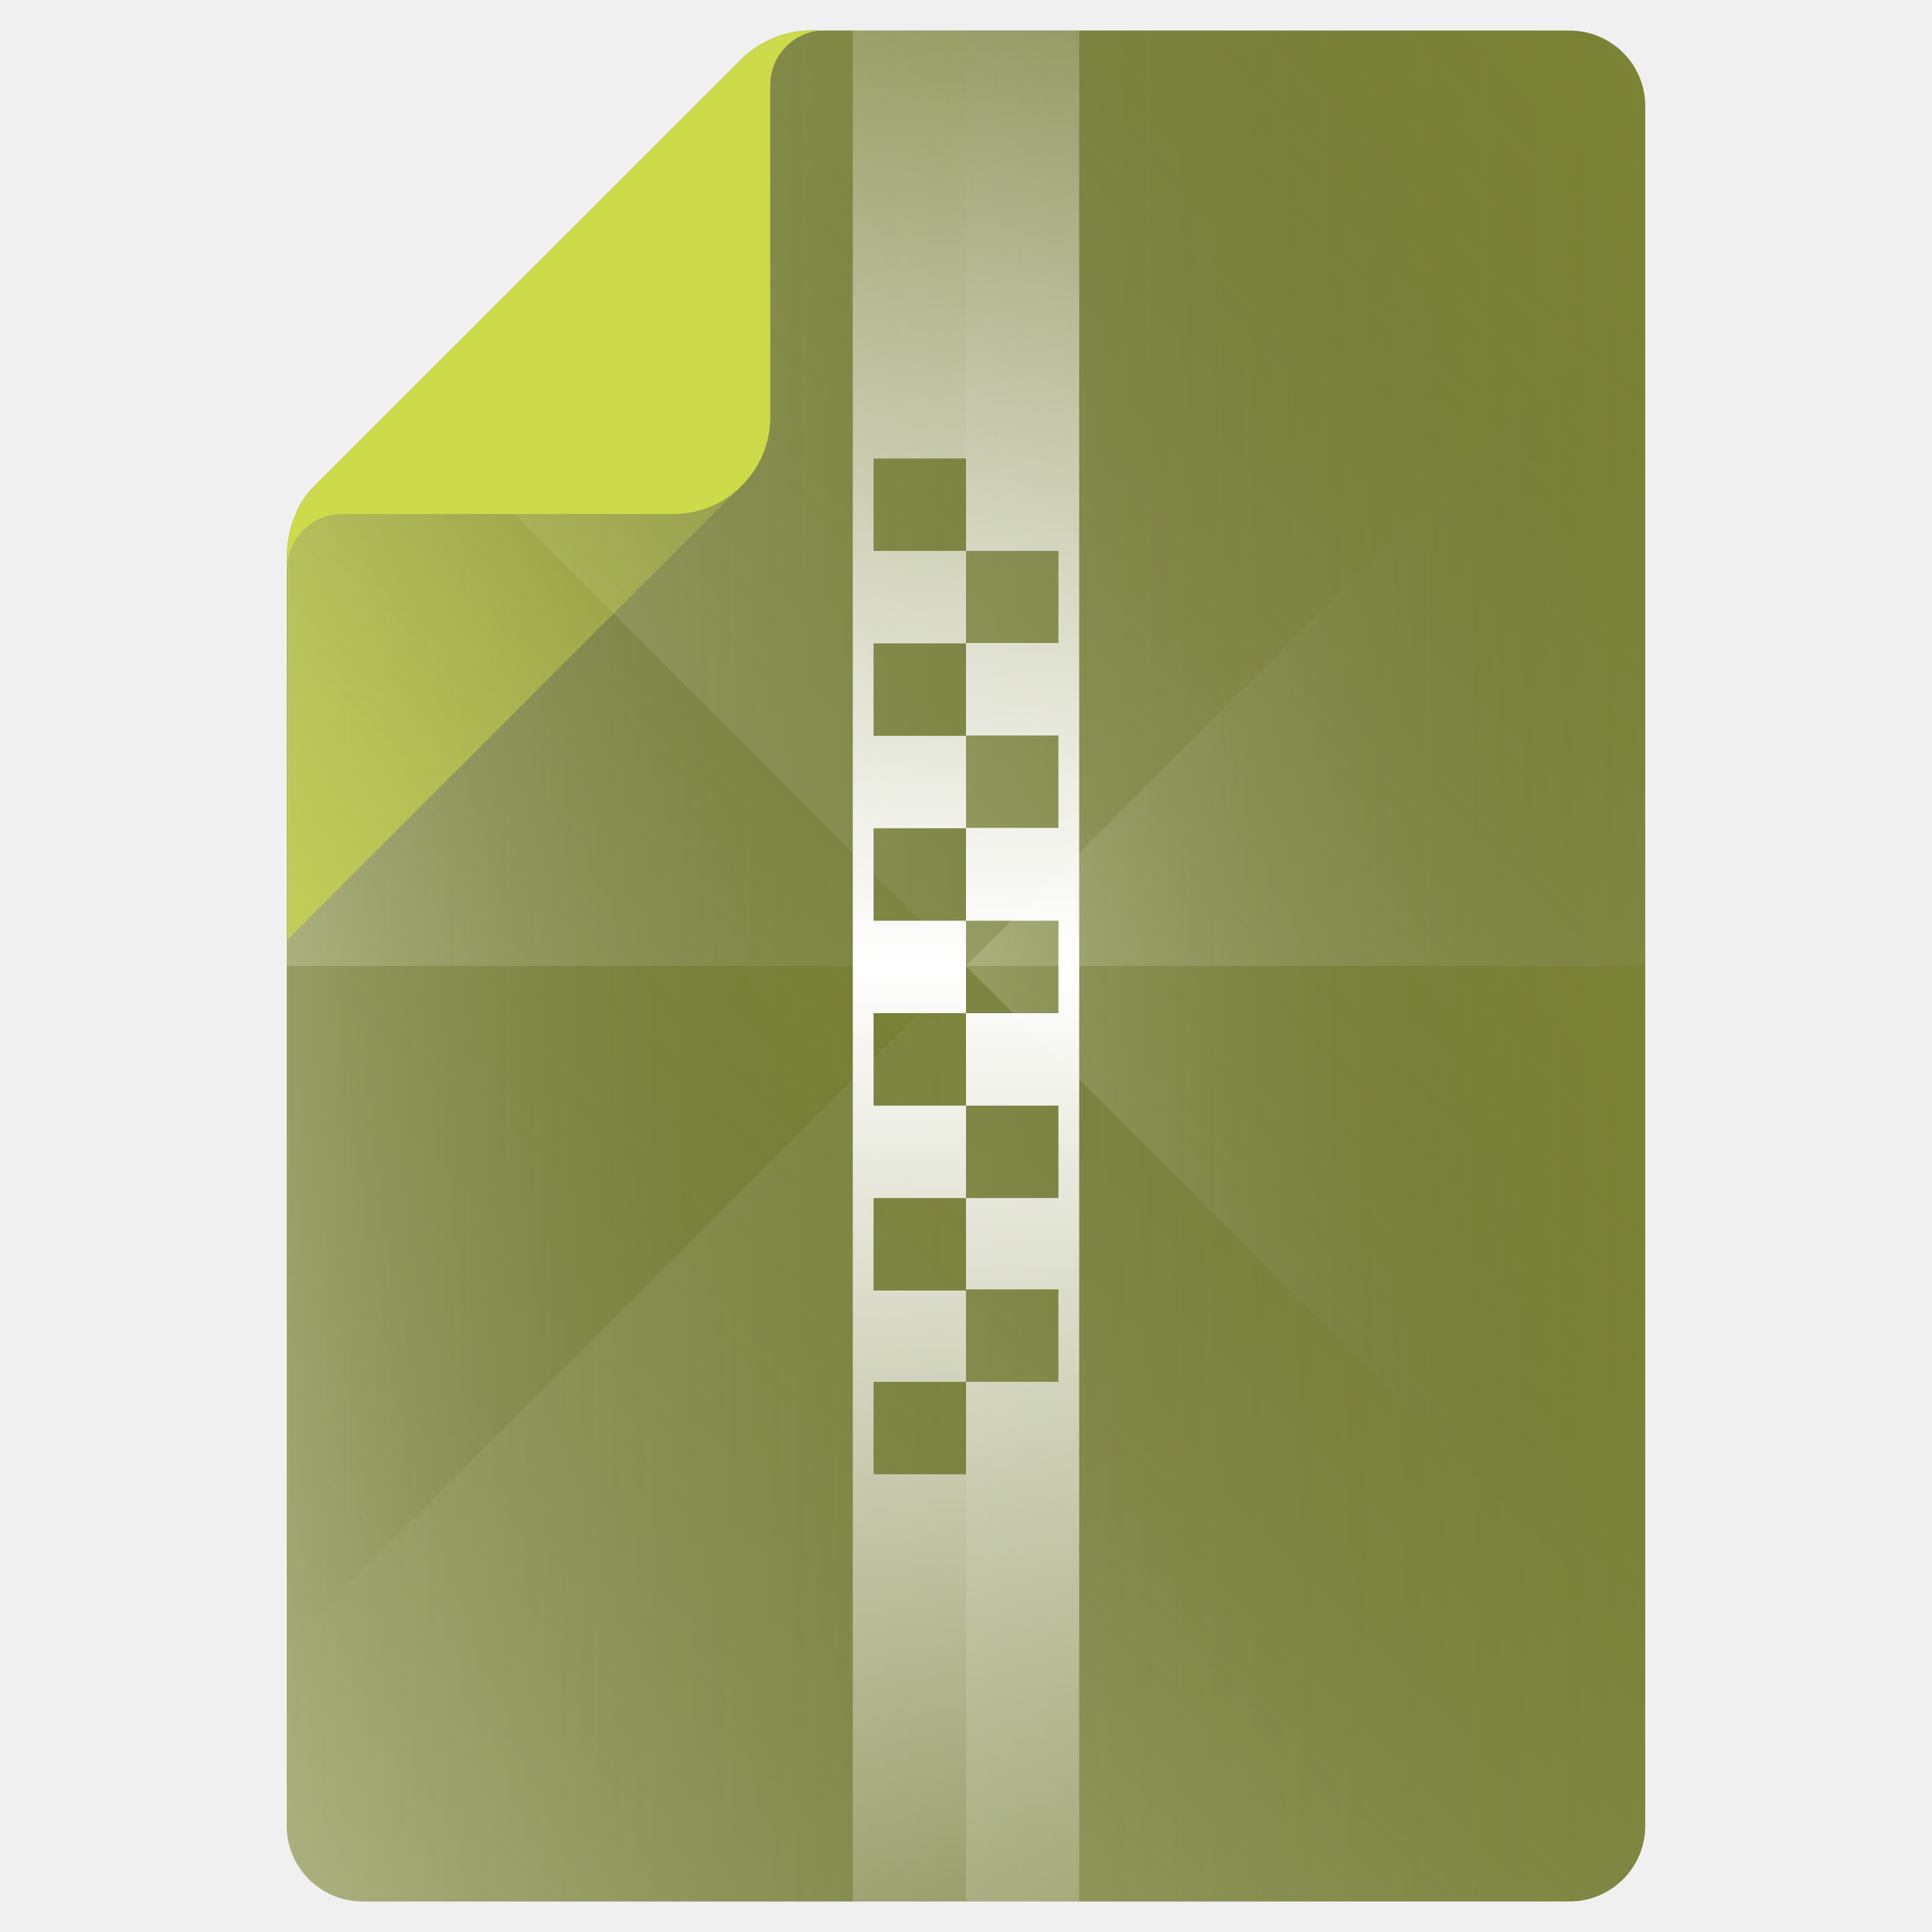
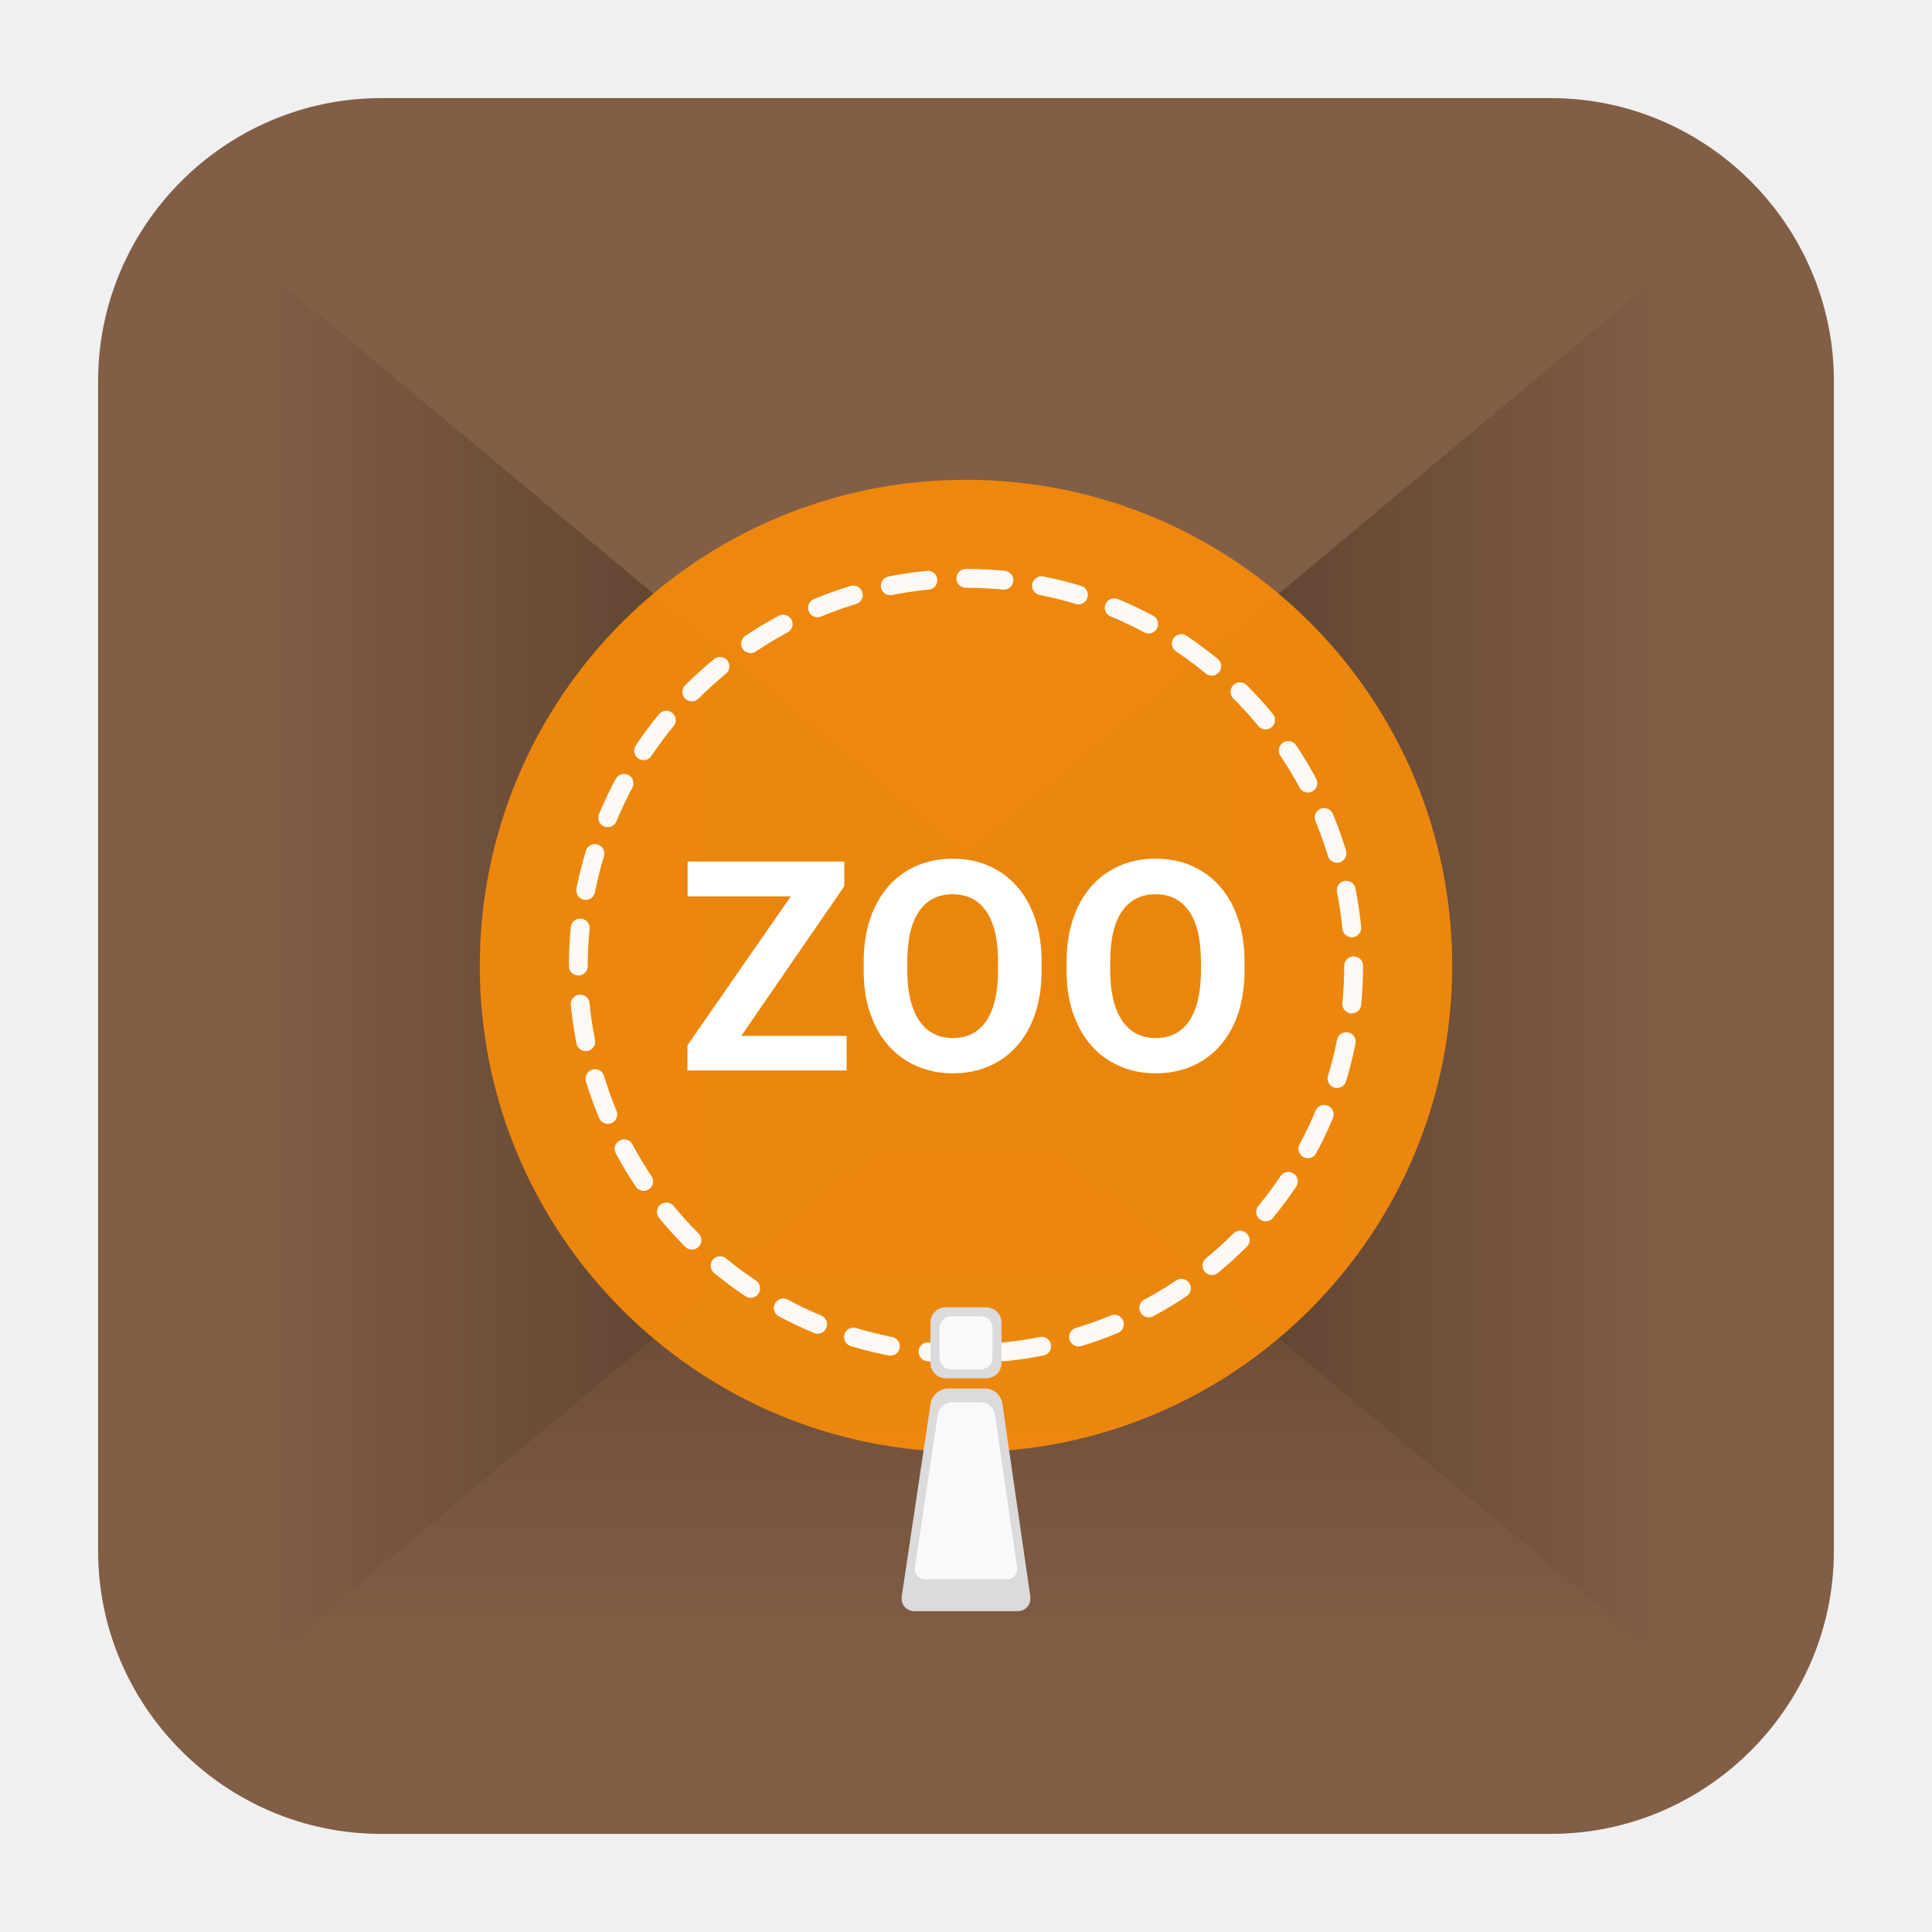
- <svg xmlns="http://www.w3.org/2000/svg" version="1.1" id="Layer_1" x="0px" y="0px" viewBox="0 0 512 512" enable-background="new 0 0 512 512" xml:space="preserve">
+ <svg xmlns="http://www.w3.org/2000/svg" version="1.1" id="Layer_2" x="0px" y="0px" viewBox="0 0 512 512" enable-background="new 0 0 512 512" xml:space="preserve">
+   <path fill="#825E46" d="M411,486H101c-41.25,0-75-33.75-75-75V101c0-41.25,33.75-75,75-75h310c41.25,0,75,33.75,75,75v310  C486,452.25,452.25,486,411,486z" />
  <g>
-     <g>
-       <path fill="#7B8435" d="M415.9,8.1H219h-4.1c-3.7,0-7.3,0.8-10.6,2.3c-2.8,1.3-5.4,2.9-7.6,5.1L83.5,128.6c-2.2,2.2-4,4.7-5.1,7.6    c-1.5,3.3-2.3,6.9-2.3,10.6l-0.1,5.7v331.4c0,11,9,20,20,20H416c11,0,20-9,20-20V28.1C436,17,427,8.1,415.9,8.1z" />
+     <linearGradient id="SVGID_1_" gradientUnits="userSpaceOnUse" x1="256" y1="443.014" x2="256" y2="227.272">
+       <stop offset="0" style="stop-color:#825E46" />
+       <stop offset="0.329" style="stop-color:#73523C" />
+       <stop offset="0.962" style="stop-color:#4B3423" />
+       <stop offset="1" style="stop-color:#483221" />
+     </linearGradient>
+     <polygon fill="url(#SVGID_1_)" points="68.934,443.014 256,227.272 443.066,443.014  " />
+     <linearGradient id="SVGID_2_" gradientUnits="userSpaceOnUse" x1="220.708" y1="256" x2="447.57" y2="256">
+       <stop offset="0" style="stop-color:#483221" />
+       <stop offset="0.312" style="stop-color:#563D2A" />
+       <stop offset="0.902" style="stop-color:#7B5942" />
+       <stop offset="1" style="stop-color:#825E46" />
+     </linearGradient>
+     <polygon fill="url(#SVGID_2_)" points="447.57,445.439 220.708,256 447.57,66.561  " />
+     <linearGradient id="SVGID_3_" gradientUnits="userSpaceOnUse" x1="64.43" y1="256" x2="291.292" y2="256">
+       <stop offset="0" style="stop-color:#825E46" />
+       <stop offset="0.098" style="stop-color:#7B5942" />
+       <stop offset="0.688" style="stop-color:#563D2A" />
+       <stop offset="1" style="stop-color:#483221" />
+     </linearGradient>
+     <polygon fill="url(#SVGID_3_)" points="64.43,445.439 291.292,256 64.43,66.561  " />
+   </g>
+   <g display="none">
+     <g display="inline" opacity="0.95" enable-background="new    ">
+       <circle opacity="0.95" fill="#F45C08" enable-background="new    " cx="256" cy="250.081" r="129.794" />
+       <path fill="#FFFFFF" d="M253.249,352.989c-0.008,0-0.017,0-0.025,0c-3.367-0.033-6.762-0.127-10.088-0.279    c-1.399-0.063-2.482-1.25-2.418-2.649c0.064-1.4,1.229-2.492,2.65-2.418c3.266,0.149,6.599,0.241,9.906,0.273    c1.401,0.014,2.525,1.16,2.512,2.561C255.771,351.869,254.638,352.989,253.249,352.989z M265.239,352.852    c-1.361,0-2.488-1.081-2.533-2.452c-0.046-1.4,1.051-2.573,2.451-2.62c3.326-0.11,6.65-0.28,9.881-0.507    c1.401-0.095,2.61,0.955,2.708,2.353c0.098,1.397-0.956,2.61-2.353,2.708c-3.292,0.231-6.68,0.404-10.067,0.517    C265.296,352.852,265.268,352.852,265.239,352.852z M231.291,351.894c-0.078,0-0.156-0.003-0.235-0.011    c-3.416-0.314-6.794-0.698-10.04-1.138c-1.388-0.189-2.36-1.467-2.171-2.855c0.189-1.388,1.471-2.36,2.855-2.172    c3.173,0.432,6.477,0.806,9.821,1.115c1.395,0.128,2.421,1.363,2.293,2.757C233.693,350.906,232.587,351.894,231.291,351.894z     M287.151,351.215c-1.266,0-2.361-0.946-2.516-2.235c-0.166-1.391,0.826-2.653,2.217-2.82c3.344-0.4,6.631-0.872,9.77-1.402    c1.386-0.237,2.691,0.698,2.924,2.078c0.234,1.382-0.697,2.691-2.078,2.924c-3.22,0.544-6.59,1.027-10.014,1.438    C287.353,351.209,287.251,351.215,287.151,351.215z M209.534,348.793c-0.165,0-0.334-0.016-0.503-0.05    c-3.47-0.699-6.799-1.483-9.896-2.332c-1.351-0.371-2.146-1.767-1.775-3.117c0.371-1.351,1.769-2.143,3.117-1.775    c2.985,0.818,6.199,1.576,9.555,2.251c1.373,0.276,2.262,1.614,1.986,2.987C211.776,347.962,210.717,348.793,209.534,348.793z     M308.789,347.387c-1.14,0-2.177-0.775-2.461-1.932c-0.334-1.36,0.497-2.735,1.858-3.068c3.344-0.821,6.502-1.735,9.388-2.714    c1.329-0.452,2.766,0.26,3.217,1.586s-0.26,2.767-1.586,3.217c-3.023,1.026-6.323,1.981-9.808,2.837    C309.193,347.362,308.989,347.387,308.789,347.387z M188.448,342.678c-0.323,0-0.651-0.062-0.968-0.193    c-3.53-1.46-6.654-3.065-9.286-4.773c-1.175-0.762-1.51-2.333-0.748-3.508c0.762-1.176,2.334-1.509,3.508-0.748    c2.373,1.539,5.221,2.999,8.465,4.341c1.294,0.536,1.91,2.019,1.374,3.313C190.388,342.087,189.444,342.678,188.448,342.678z     M329.406,339.911c-0.9,0-1.772-0.48-2.231-1.326c-0.668-1.232-0.212-2.771,1.018-3.44c3.085-1.675,5.608-3.484,7.498-5.373    c0.991-0.991,2.596-0.991,3.587,0c0.991,0.991,0.991,2.596,0,3.587c-2.235,2.235-5.15,4.336-8.663,6.245    C330.23,339.812,329.815,339.911,329.406,339.911z M171.032,329.843c-0.809,0-1.604-0.385-2.095-1.104    c-1.773-2.591-3.44-5.693-4.954-9.222c-0.552-1.288,0.043-2.779,1.331-3.332c1.288-0.55,2.778,0.044,3.331,1.331    c1.385,3.227,2.892,6.04,4.479,8.358c0.791,1.156,0.495,2.735-0.66,3.526C172.024,329.7,171.526,329.843,171.032,329.843z     M344.18,324.313c-0.379,0-0.765-0.086-1.128-0.267c-1.254-0.624-1.766-2.146-1.141-3.4c1.305-2.623,2.535-5.626,3.657-8.926    c0.452-1.326,1.892-2.038,3.218-1.585c1.327,0.451,2.036,1.891,1.585,3.218c-1.195,3.513-2.514,6.727-3.919,9.552    C346.009,323.797,345.112,324.313,344.18,324.313z M162.372,309.739c-1.106,0-2.123-0.729-2.439-1.847    c-0.872-3.081-1.68-6.407-2.401-9.885c-0.284-1.372,0.597-2.715,1.969-2.999c1.369-0.281,2.714,0.597,2.998,1.969    c0.697,3.36,1.476,6.568,2.315,9.534c0.382,1.347-0.402,2.749-1.75,3.131C162.833,309.707,162.601,309.739,162.372,309.739z     M351.217,303.533c-0.189,0-0.381-0.022-0.574-0.066c-1.365-0.316-2.215-1.678-1.899-3.043c0.705-3.047,1.351-6.293,1.92-9.652    c0.235-1.38,1.545-2.311,2.925-2.077c1.381,0.234,2.31,1.544,2.077,2.925c-0.586,3.457-1.251,6.804-1.98,9.947    C353.414,302.741,352.371,303.533,351.217,303.533z M157.977,288.212c-1.244,0-2.33-0.915-2.509-2.183    c-0.456-3.238-0.853-6.614-1.182-10.037c-0.134-1.395,0.888-2.633,2.283-2.767c1.395-0.13,2.633,0.888,2.767,2.282    c0.322,3.349,0.71,6.651,1.155,9.815c0.195,1.387-0.771,2.67-2.158,2.865C158.213,288.204,158.094,288.212,157.977,288.212z     M354.82,281.856c-0.093,0-0.188-0.005-0.283-0.016c-1.392-0.155-2.396-1.409-2.24-2.801c0.357-3.209,0.656-6.523,0.89-9.851    c0.098-1.398,1.305-2.452,2.709-2.352c1.397,0.099,2.45,1.311,2.352,2.709c-0.239,3.395-0.545,6.778-0.91,10.055    C357.194,280.897,356.095,281.856,354.82,281.856z M155.947,266.326c-1.344,0-2.465-1.055-2.531-2.412    c-0.163-3.321-0.269-6.712-0.314-10.077c-0.018-1.401,1.102-2.551,2.503-2.57c0.011,0,0.023,0,0.034,0    c1.386,0,2.518,1.114,2.536,2.503c0.044,3.305,0.147,6.635,0.308,9.895c0.069,1.399-1.01,2.589-2.409,2.658    C156.031,266.325,155.989,266.326,155.947,266.326z M356.291,259.924c-0.022,0-0.045,0-0.067-0.001    c-1.4-0.037-2.506-1.201-2.469-2.602c0.062-2.397,0.094-4.833,0.094-7.241c0.001-0.89-0.003-1.776-0.012-2.662    c-0.014-1.401,1.111-2.548,2.511-2.562c0.009,0,0.018,0,0.027,0c1.389,0,2.522,1.119,2.535,2.511    c0.009,0.905,0.013,1.81,0.012,2.716c0,2.448-0.033,4.929-0.096,7.37C358.79,258.832,357.662,259.924,356.291,259.924z     M155.736,244.346c-0.025,0-0.051-0.001-0.076-0.001c-1.4-0.041-2.502-1.21-2.461-2.61c0.1-3.373,0.261-6.763,0.481-10.075    c0.093-1.398,1.306-2.454,2.699-2.363c1.398,0.093,2.456,1.301,2.363,2.699c-0.216,3.25-0.375,6.577-0.472,9.889    C158.23,243.259,157.103,244.346,155.736,244.346z M355.999,237.945c-1.34,0-2.459-1.049-2.53-2.402    c-0.177-3.337-0.416-6.658-0.71-9.87c-0.128-1.395,0.9-2.63,2.295-2.757c1.392-0.12,2.63,0.9,2.756,2.295    c0.3,3.276,0.544,6.662,0.724,10.064c0.074,1.398-0.999,2.593-2.398,2.667C356.09,237.944,356.045,237.945,355.999,237.945z     M157.293,222.421c-0.097,0-0.195-0.005-0.294-0.017c-1.392-0.161-2.389-1.419-2.229-2.81c0.395-3.426,0.863-6.796,1.391-10.017    c0.226-1.383,1.529-2.321,2.913-2.094c1.383,0.226,2.32,1.531,2.094,2.913c-0.515,3.143-0.971,6.433-1.358,9.779    C159.661,221.468,158.564,222.421,157.293,222.421z M353.881,216.07c-1.239,0-2.323-0.909-2.507-2.172    c-0.49-3.367-1.052-6.636-1.67-9.715c-0.275-1.374,0.614-2.71,1.987-2.986c1.375-0.271,2.711,0.614,2.986,1.987    c0.636,3.168,1.214,6.526,1.716,9.983c0.202,1.386-0.758,2.673-2.144,2.875C354.126,216.061,354.002,216.07,353.881,216.07z     M161.006,200.764c-0.195,0-0.393-0.022-0.591-0.07c-1.362-0.325-2.203-1.693-1.879-3.056c0.831-3.486,1.758-6.791,2.754-9.823    c0.437-1.332,1.872-2.058,3.201-1.618c1.331,0.437,2.056,1.87,1.618,3.201c-0.952,2.9-1.84,6.068-2.639,9.418    C163.193,199.98,162.154,200.764,161.006,200.764z M349.358,194.571c-1.099,0-2.111-0.719-2.434-1.827    c-0.97-3.328-2.04-6.416-3.18-9.18c-0.535-1.294,0.081-2.778,1.376-3.312c1.3-0.534,2.779,0.083,3.312,1.377    c1.21,2.931,2.341,6.193,3.363,9.695c0.391,1.344-0.38,2.753-1.725,3.145C349.832,194.539,349.593,194.571,349.358,194.571z     M168.252,180.065c-0.394,0-0.794-0.092-1.167-0.286c-1.243-0.645-1.727-2.177-1.081-3.42c1.828-3.521,3.842-6.479,5.982-8.792    c0.952-1.027,2.556-1.089,3.585-0.139c1.028,0.952,1.09,2.556,0.139,3.585c-1.833,1.981-3.584,4.566-5.205,7.684    C170.054,179.566,169.169,180.065,168.252,180.065z M340.417,174.603c-0.786,0-1.56-0.364-2.056-1.049    c-0.863-1.191-1.762-2.256-2.67-3.164c-1.077-1.077-2.369-2.137-3.841-3.149c-1.154-0.793-1.448-2.372-0.654-3.527    c0.795-1.155,2.373-1.447,3.527-0.653c1.728,1.187,3.26,2.446,4.556,3.742c1.097,1.097,2.171,2.367,3.19,3.776    c0.822,1.134,0.569,2.72-0.566,3.542C341.453,174.447,340.933,174.603,340.417,174.603z M183.514,164.84    c-0.917,0-1.803-0.499-2.255-1.371c-0.644-1.244-0.158-2.774,1.086-3.419c2.794-1.447,5.997-2.807,9.517-4.042    c1.322-0.465,2.77,0.232,3.233,1.554c0.464,1.322-0.232,2.769-1.554,3.233c-3.297,1.157-6.279,2.422-8.864,3.76    C184.305,164.748,183.907,164.84,183.514,164.84z M322.657,162.195c-0.313,0-0.631-0.058-0.939-0.181    c-2.783-1.111-5.885-2.153-9.22-3.099c-1.347-0.382-2.13-1.785-1.748-3.132c0.382-1.347,1.782-2.131,3.133-1.748    c3.501,0.994,6.77,2.093,9.716,3.269c1.301,0.519,1.935,1.994,1.416,3.296C324.618,161.59,323.665,162.195,322.657,162.195z     M204.214,157.606c-1.148,0-2.188-0.784-2.466-1.949c-0.324-1.363,0.517-2.731,1.88-3.055c3.136-0.747,6.482-1.431,9.942-2.034    c1.386-0.238,2.694,0.684,2.934,2.063c0.24,1.38-0.684,2.694-2.063,2.934c-3.359,0.585-6.602,1.248-9.638,1.971    C204.605,157.584,204.408,157.606,204.214,157.606z M301.525,156.254c-0.161,0-0.325-0.015-0.489-0.048    c-3.091-0.603-6.363-1.15-9.724-1.624c-1.387-0.196-2.352-1.479-2.157-2.866c0.195-1.387,1.472-2.347,2.866-2.157    c3.448,0.486,6.809,1.048,9.988,1.668c1.374,0.269,2.271,1.601,2.003,2.975C303.775,155.414,302.714,156.254,301.525,156.254z     M225.872,153.899c-1.271,0-2.368-0.953-2.517-2.247c-0.161-1.392,0.838-2.649,2.23-2.809c3.269-0.376,6.652-0.695,10.053-0.946    c1.402-0.109,2.613,0.946,2.716,2.343c0.103,1.397-0.946,2.613-2.343,2.716c-3.333,0.246-6.646,0.558-9.847,0.926    C226.067,153.894,225.969,153.899,225.872,153.899z M279.755,153.253c-0.074,0-0.15-0.003-0.225-0.01    c-3.23-0.284-6.552-0.512-9.874-0.676c-1.399-0.069-2.477-1.26-2.408-2.659c0.069-1.399,1.268-2.485,2.659-2.408    c3.385,0.168,6.773,0.4,10.066,0.69c1.396,0.123,2.427,1.353,2.305,2.749C282.162,152.259,281.055,153.253,279.755,153.253z     M247.796,152.351c-1.366,0-2.494-1.087-2.534-2.462c-0.041-1.4,1.061-2.569,2.461-2.61c3.322-0.097,6.716-0.135,10.083-0.115    c1.401,0.008,2.529,1.15,2.522,2.551c-0.008,1.396-1.142,2.522-2.536,2.522c-0.005,0-0.01,0-0.015,0    c-3.31-0.019-6.642,0.018-9.904,0.113C247.847,152.35,247.822,152.351,247.796,152.351z" />
+     </g>
+     <g display="inline">
+       <path fill="#DBDBDB" d="M273.028,417.025c0.315,2.179-1.228,3.961-3.429,3.961h-27.215c-2.201,0-3.736-1.781-3.41-3.958    l7.651-51.098c0.326-2.177,2.394-3.958,4.595-3.958h9.841c2.201,0,4.26,1.782,4.575,3.961L273.028,417.025z" />
      <g>
-         <linearGradient id="SVGID_1_" gradientUnits="userSpaceOnUse" x1="76.196" y1="-128.588" x2="255.161" y2="-307.553" gradientTransform="matrix(1.1953 0 0 1.1953 0 424.6939)">
-           <stop offset="0" style="stop-color:#FFFFFF;stop-opacity:0.2" />
-           <stop offset="1" style="stop-color:#231F20;stop-opacity:0" />
-         </linearGradient>
-         <path fill="url(#SVGID_1_)" d="M256,256V8.1h-37h-4.1c-3.7,0-7.3,0.8-10.6,2.3c-2.8,1.3-5.4,2.9-7.6,5.1L83.5,128.6     c-2.2,2.2-4,4.7-5.1,7.6c-1.5,3.3-2.3,6.9-2.3,10.6l-0.1,5.7V256H256z" />
-         <linearGradient id="SVGID_2_" gradientUnits="userSpaceOnUse" x1="199.967" y1="-155.336" x2="374.051" y2="-329.421" gradientTransform="matrix(1.1953 0 0 1.1953 0 424.6939)">
-           <stop offset="0" style="stop-color:#FFFFFF;stop-opacity:0.2" />
-           <stop offset="1" style="stop-color:#231F20;stop-opacity:0" />
-         </linearGradient>
-         <path fill="url(#SVGID_2_)" d="M415.9,8.1H256V256h180V28.1C436,17,427,8.1,415.9,8.1z" />
-         <linearGradient id="SVGID_3_" gradientUnits="userSpaceOnUse" x1="54.302" y1="47.15" x2="228.377" y2="-126.926" gradientTransform="matrix(1.1953 0 0 1.1953 0 424.6939)">
-           <stop offset="0" style="stop-color:#FFFFFF;stop-opacity:0.2" />
-           <stop offset="1" style="stop-color:#231F20;stop-opacity:0" />
-         </linearGradient>
-         <path fill="url(#SVGID_3_)" d="M76,483.9c0,11,9,20,20,20h160V256H76V483.9z" />
-         <linearGradient id="SVGID_4_" gradientUnits="userSpaceOnUse" x1="197.487" y1="49.595" x2="376.452" y2="-129.371" gradientTransform="matrix(1.1953 0 0 1.1953 0 424.6939)">
-           <stop offset="0" style="stop-color:#FFFFFF;stop-opacity:0.2" />
-           <stop offset="1" style="stop-color:#231F20;stop-opacity:0" />
-         </linearGradient>
-         <path fill="url(#SVGID_4_)" d="M256,256v247.9h159.9c11,0,20-9,20-20V256H256z" />
+         <path fill="#DBDBDB" d="M265.405,355.259c0,2.201-1.801,4.002-4.002,4.002h-10.806c-2.201,0-4.002-1.801-4.002-4.002v-10.806     c0-2.201,1.801-4.002,4.002-4.002h10.806c2.201,0,4.002,1.801,4.002,4.002V355.259z" />
+         <path fill="#F9F9F9" d="M263.008,353.882c0,1.64-1.342,2.982-2.982,2.982h-8.052c-1.64,0-2.982-1.342-2.982-2.982v-8.052     c0-1.64,1.342-2.982,2.982-2.982h8.052c1.64,0,2.982,1.342,2.982,2.982V353.882z" />
      </g>
-       <g>
-         <linearGradient id="SVGID_5_" gradientUnits="userSpaceOnUse" x1="63.652" y1="-128.57" x2="214.172" y2="-128.57" gradientTransform="matrix(1.1953 0 0 1.1953 0 424.6939)">
-           <stop offset="0" style="stop-color:#FFFFFF;stop-opacity:0.2" />
-           <stop offset="1" style="stop-color:#231F20;stop-opacity:0" />
-         </linearGradient>
-         <path fill="url(#SVGID_5_)" d="M256,256L106,106l-22.5,22.5c-2.2,2.2-4,4.7-5.1,7.6c-1.5,3.3-2.3,6.9-2.3,10.6l-0.1,5.7V436     L256,256z" />
-         <linearGradient id="SVGID_6_" gradientUnits="userSpaceOnUse" x1="88.704" y1="-244.871" x2="364.762" y2="-244.871" gradientTransform="matrix(1.1953 0 0 1.1953 0 424.6939)">
-           <stop offset="0" style="stop-color:#FFFFFF;stop-opacity:0.2" />
-           <stop offset="1" style="stop-color:#231F20;stop-opacity:0" />
-         </linearGradient>
-         <path fill="url(#SVGID_6_)" d="M256,256L436,76V28c0-11-9-20-20-20H219h-4.1c-3.7,0-7.3,0.8-10.6,2.3c-2.8,1.3-5.4,2.9-7.6,5.1     L106,106L256,256z" />
-         <linearGradient id="SVGID_7_" gradientUnits="userSpaceOnUse" x1="63.582" y1="-37.391" x2="364.762" y2="-37.391" gradientTransform="matrix(1.1953 0 0 1.1953 0 424.6939)">
-           <stop offset="0" style="stop-color:#FFFFFF;stop-opacity:0.2" />
-           <stop offset="1" style="stop-color:#231F20;stop-opacity:0" />
-         </linearGradient>
-         <path fill="url(#SVGID_7_)" d="M436,483.9v-48L256,256L76,436v48c0,11,9,20,20,20h319.9C427,503.9,436,495,436,483.9z" />
-         <linearGradient id="SVGID_8_" gradientUnits="userSpaceOnUse" x1="214.172" y1="-141.131" x2="364.762" y2="-141.131" gradientTransform="matrix(1.1953 0 0 1.1953 0 424.6939)">
-           <stop offset="0" style="stop-color:#FFFFFF;stop-opacity:0.2" />
-           <stop offset="1" style="stop-color:#231F20;stop-opacity:0" />
-         </linearGradient>
-         <polygon fill="url(#SVGID_8_)" points="436,436 436,76 256,256    " />
-       </g>
-       <linearGradient id="SVGID_9_" gradientUnits="userSpaceOnUse" x1="80.204" y1="-573.019" x2="387.166" y2="-879.981" gradientTransform="matrix(0.5977 0 0 0.5977 0 563.3214)">
-         <stop offset="0" style="stop-color:#CDDA49" />
-         <stop offset="1" style="stop-color:#CDDA49;stop-opacity:0" />
-       </linearGradient>
-       <path opacity="0.7" fill="url(#SVGID_9_)" enable-background="new    " d="M196.7,15.6L83.5,128.9c-2.2,2.2-4,4.7-5.1,7.6    c-1.5,3.3-2.3,6.9-2.3,10.6v102l120.6-120.6c4.9-4.9,7.6-11.3,7.6-18.1v-100C201.5,11.7,198.9,13.4,196.7,15.6z" />
-       <path fill="#CDDA49" d="M214.9,8.1c-3.7,0-7.3,0.8-10.6,2.3c-2.8,1.3-5.4,2.9-7.6,5.1L83.5,128.6c-2.2,2.2-4,4.7-5.1,7.6    c-1.5,3.3-2.3,6.9-2.3,10.6v4.1c0-8.2,6.5-14.7,14.7-14.7h87.7c14.1,0,25.6-11.5,25.6-25.6V22.7c0-8.2,6.5-14.7,14.7-14.7    C218.9,8.1,214.9,8.1,214.9,8.1z" />
-     </g>
-     <g display="none">
-       <rect x="231.5" y="107.4" display="inline" fill="#FFFFFF" width="24.5" height="24.5" />
-       <rect x="231.5" y="156.4" display="inline" fill="#FFFFFF" width="24.5" height="24.5" />
-       <rect x="231.5" y="205.4" display="inline" fill="#FFFFFF" width="24.5" height="24.5" />
-       <rect x="231.5" y="254.4" display="inline" fill="#FFFFFF" width="24.5" height="24.5" />
-       <g display="inline">
-         <rect x="256" y="132" fill="#FFFFFF" width="24.5" height="24.5" />
-         <rect x="256" y="180.9" fill="#FFFFFF" width="24.5" height="24.5" />
-         <rect x="256" y="229.9" fill="#FFFFFF" width="24.5" height="24.5" />
-         <rect x="256" y="278.9" fill="#FFFFFF" width="24.5" height="24.5" />
-       </g>
-       <rect x="231.5" y="303.4" display="inline" fill="#FFFFFF" width="24.5" height="24.5" />
-       <rect x="256" y="327.6" display="inline" fill="#FFFFFF" width="24.5" height="24.5" />
-       <rect x="231.5" y="352.1" display="inline" fill="#FFFFFF" width="24.5" height="24.5" />
-     </g>
-     <rect x="226" y="8.1" display="none" fill="#FFFFFF" width="60" height="495.9" />
-     <linearGradient id="SVGID_10_" gradientUnits="userSpaceOnUse" x1="214.137" y1="66.35" x2="214.137" y2="-348.542" gradientTransform="matrix(1.1953 0 0 1.1953 0 424.6939)">
-       <stop offset="0" style="stop-color:#FFFFFF;stop-opacity:0.2" />
-       <stop offset="0.5" style="stop-color:#FFFFFF" />
-       <stop offset="1" style="stop-color:#FFFFFF;stop-opacity:0.2" />
-     </linearGradient>
-     <path fill="url(#SVGID_10_)" d="M226,8.1V504h60V8.1H226z M280.5,170.4H256v24.5h24.5v24.5H256V244h24.5v24.5H256V293h24.5v24.5   H256v24.2h24.5v24.5H256v24.5h-24.5v-24.5H256V342h-24.5v-24.5H256V293h-24.5v-24.5H256V244h-24.5v-24.5H256v-24.5h-24.5v-24.5H256   v-24.5h-24.5v-24.5H256v24.5h24.5V170.4z" />
-     <g id="g108" display="none">
-       <g id="g146" transform="translate(270.7294,111.5949)" display="inline">
-         <path id="path148" fill="#DBDBDB" d="M4,376.8c0.4,2.4-1.4,4.4-3.8,4.4h-29.9c-2.4,0-4.1-2-3.8-4.4l8.4-56.1     c0.4-2.4,2.6-4.4,5.1-4.4h10.8c2.4,0,4.7,1.9,5,4.4L4,376.8z" />
-       </g>
-       <g id="g150" transform="translate(264.1354,165.0223)" display="inline">
-         <path id="path152" fill="#DBDBDB" d="M2.2,255.7c0,2.4-2,4.4-4.4,4.4H-14c-2.4,0-4.4-2-4.4-4.4v-11.9c0-2.4,2-4.4,4.4-4.4h11.9     c2.4,0,4.4,2,4.4,4.4v11.9H2.2L2.2,255.7z" />
-       </g>
-       <g id="g154" transform="translate(262.0619,166.2135)" display="inline">
-         <path id="path156" fill="#F9F9F9" d="M1.7,253c0,1.8-1.4,3.2-3.2,3.2h-8.9c-1.8,0-3.2-1.4-3.2-3.2v-8.9c0-1.8,1.4-3.2,3.2-3.2     h8.9c1.8,0,3.2,1.4,3.2,3.2V253z" />
-       </g>
-       <g id="g158" transform="translate(267.7075,118.2056)" display="inline">
-         <path id="path160" fill="#F9F9F9" d="M3.2,361.9c0.3,1.9-1.1,3.5-3,3.5h-23.8c-1.9,0-3.2-1.5-2.9-3.5l6.6-44.6     c0.3-1.9,2.1-3.4,4-3.4h8.6c1.9,0,3.7,1.6,4,3.4L3.2,361.9z" />
-       </g>
+       <path fill="#F9F9F9" d="M269.535,409.383c0.251,1.732-0.976,3.148-2.726,3.148h-21.632c-1.75,0-2.969-1.416-2.71-3.146    l6.081-40.615c0.259-1.73,1.903-3.146,3.652-3.146h7.822c1.75,0,3.386,1.417,3.637,3.148L269.535,409.383z" />
    </g>
  </g>
+   <circle opacity="0.95" fill="#F2890A" enable-background="new    " cx="256" cy="256" r="128.85" />
+   <g opacity="0.95" enable-background="new    ">
+     <circle fill="none" stroke="#FFFFFF" stroke-width="5" stroke-linecap="round" stroke-linejoin="round" stroke-dasharray="10.086,10.086" cx="256" cy="256" r="102.73" />
+   </g>
+   <g>
+     <path fill="#DBDBDB" d="M273.028,423.025c0.315,2.179-1.228,3.961-3.429,3.961h-27.215c-2.201,0-3.736-1.781-3.41-3.958   l7.651-51.098c0.326-2.177,2.394-3.958,4.595-3.958h9.841c2.201,0,4.26,1.782,4.575,3.961L273.028,423.025z" />
+     <g>
+       <path fill="#DBDBDB" d="M265.405,361.259c0,2.201-1.801,4.002-4.002,4.002h-10.806c-2.201,0-4.002-1.801-4.002-4.002v-10.806    c0-2.201,1.801-4.002,4.002-4.002h10.806c2.201,0,4.002,1.801,4.002,4.002V361.259z" />
+       <path fill="#F9F9F9" d="M263.008,359.882c0,1.64-1.342,2.982-2.982,2.982h-8.052c-1.64,0-2.982-1.342-2.982-2.982v-8.052    c0-1.64,1.342-2.982,2.982-2.982h8.052c1.64,0,2.982,1.342,2.982,2.982V359.882z" />
+     </g>
+     <path fill="#F9F9F9" d="M269.535,415.383c0.251,1.732-0.976,3.148-2.726,3.148h-21.632c-1.75,0-2.969-1.416-2.71-3.146   l6.081-40.615c0.259-1.73,1.903-3.146,3.652-3.146h7.822c1.75,0,3.386,1.417,3.637,3.148L269.535,415.383z" />
+   </g>
+   <g>
+     <path fill="#FFFFFF" d="M196.445,274.521h27.914v9.165h-42.175v-6.693l27.381-39.437h-27.343v-9.241h41.528v6.541L196.445,274.521z   " />
+     <path fill="#FFFFFF" d="M276.042,257.255c0,5.451-0.964,10.23-2.891,14.336c-1.927,4.107-4.684,7.277-8.271,9.508   c-3.588,2.231-7.701,3.347-12.341,3.347c-4.589,0-8.684-1.103-12.284-3.309c-3.601-2.206-6.389-5.355-8.367-9.45   s-2.979-8.804-3.004-14.128v-2.738c0-5.451,0.982-10.249,2.947-14.395c1.965-4.145,4.741-7.327,8.329-9.545   c3.587-2.218,7.688-3.328,12.303-3.328c4.614,0,8.715,1.109,12.303,3.328c3.588,2.219,6.364,5.4,8.329,9.545   c1.965,4.146,2.947,8.931,2.947,14.356V257.255z M264.48,254.745c0-5.805-1.039-10.217-3.118-13.234   c-2.079-3.017-5.046-4.525-8.899-4.525c-3.829,0-6.782,1.49-8.861,4.468c-2.079,2.979-3.132,7.347-3.157,13.102v2.7   c0,5.654,1.04,10.04,3.119,13.158c2.079,3.119,5.07,4.678,8.975,4.678c3.828,0,6.77-1.502,8.823-4.506   c2.054-3.005,3.093-7.384,3.118-13.14V254.745z" />
+     <path fill="#FFFFFF" d="M329.816,257.255c0,5.451-0.964,10.23-2.891,14.336c-1.927,4.107-4.684,7.277-8.271,9.508   c-3.588,2.231-7.701,3.347-12.341,3.347c-4.589,0-8.684-1.103-12.283-3.309c-3.601-2.206-6.389-5.355-8.366-9.45   s-2.979-8.804-3.005-14.128v-2.738c0-5.451,0.982-10.249,2.947-14.395c1.965-4.145,4.741-7.327,8.329-9.545   c3.587-2.218,7.688-3.328,12.303-3.328c4.613,0,8.714,1.109,12.302,3.328c3.588,2.219,6.364,5.4,8.329,9.545   c1.965,4.146,2.947,8.931,2.947,14.356V257.255z M318.255,254.745c0-5.805-1.039-10.217-3.118-13.234   c-2.079-3.017-5.045-4.525-8.898-4.525c-3.829,0-6.783,1.49-8.861,4.468c-2.079,2.979-3.132,7.347-3.156,13.102v2.7   c0,5.654,1.039,10.04,3.118,13.158c2.078,3.119,5.07,4.678,8.975,4.678c3.828,0,6.77-1.502,8.823-4.506   c2.054-3.005,3.093-7.384,3.118-13.14V254.745z" />
+   </g>
</svg>
